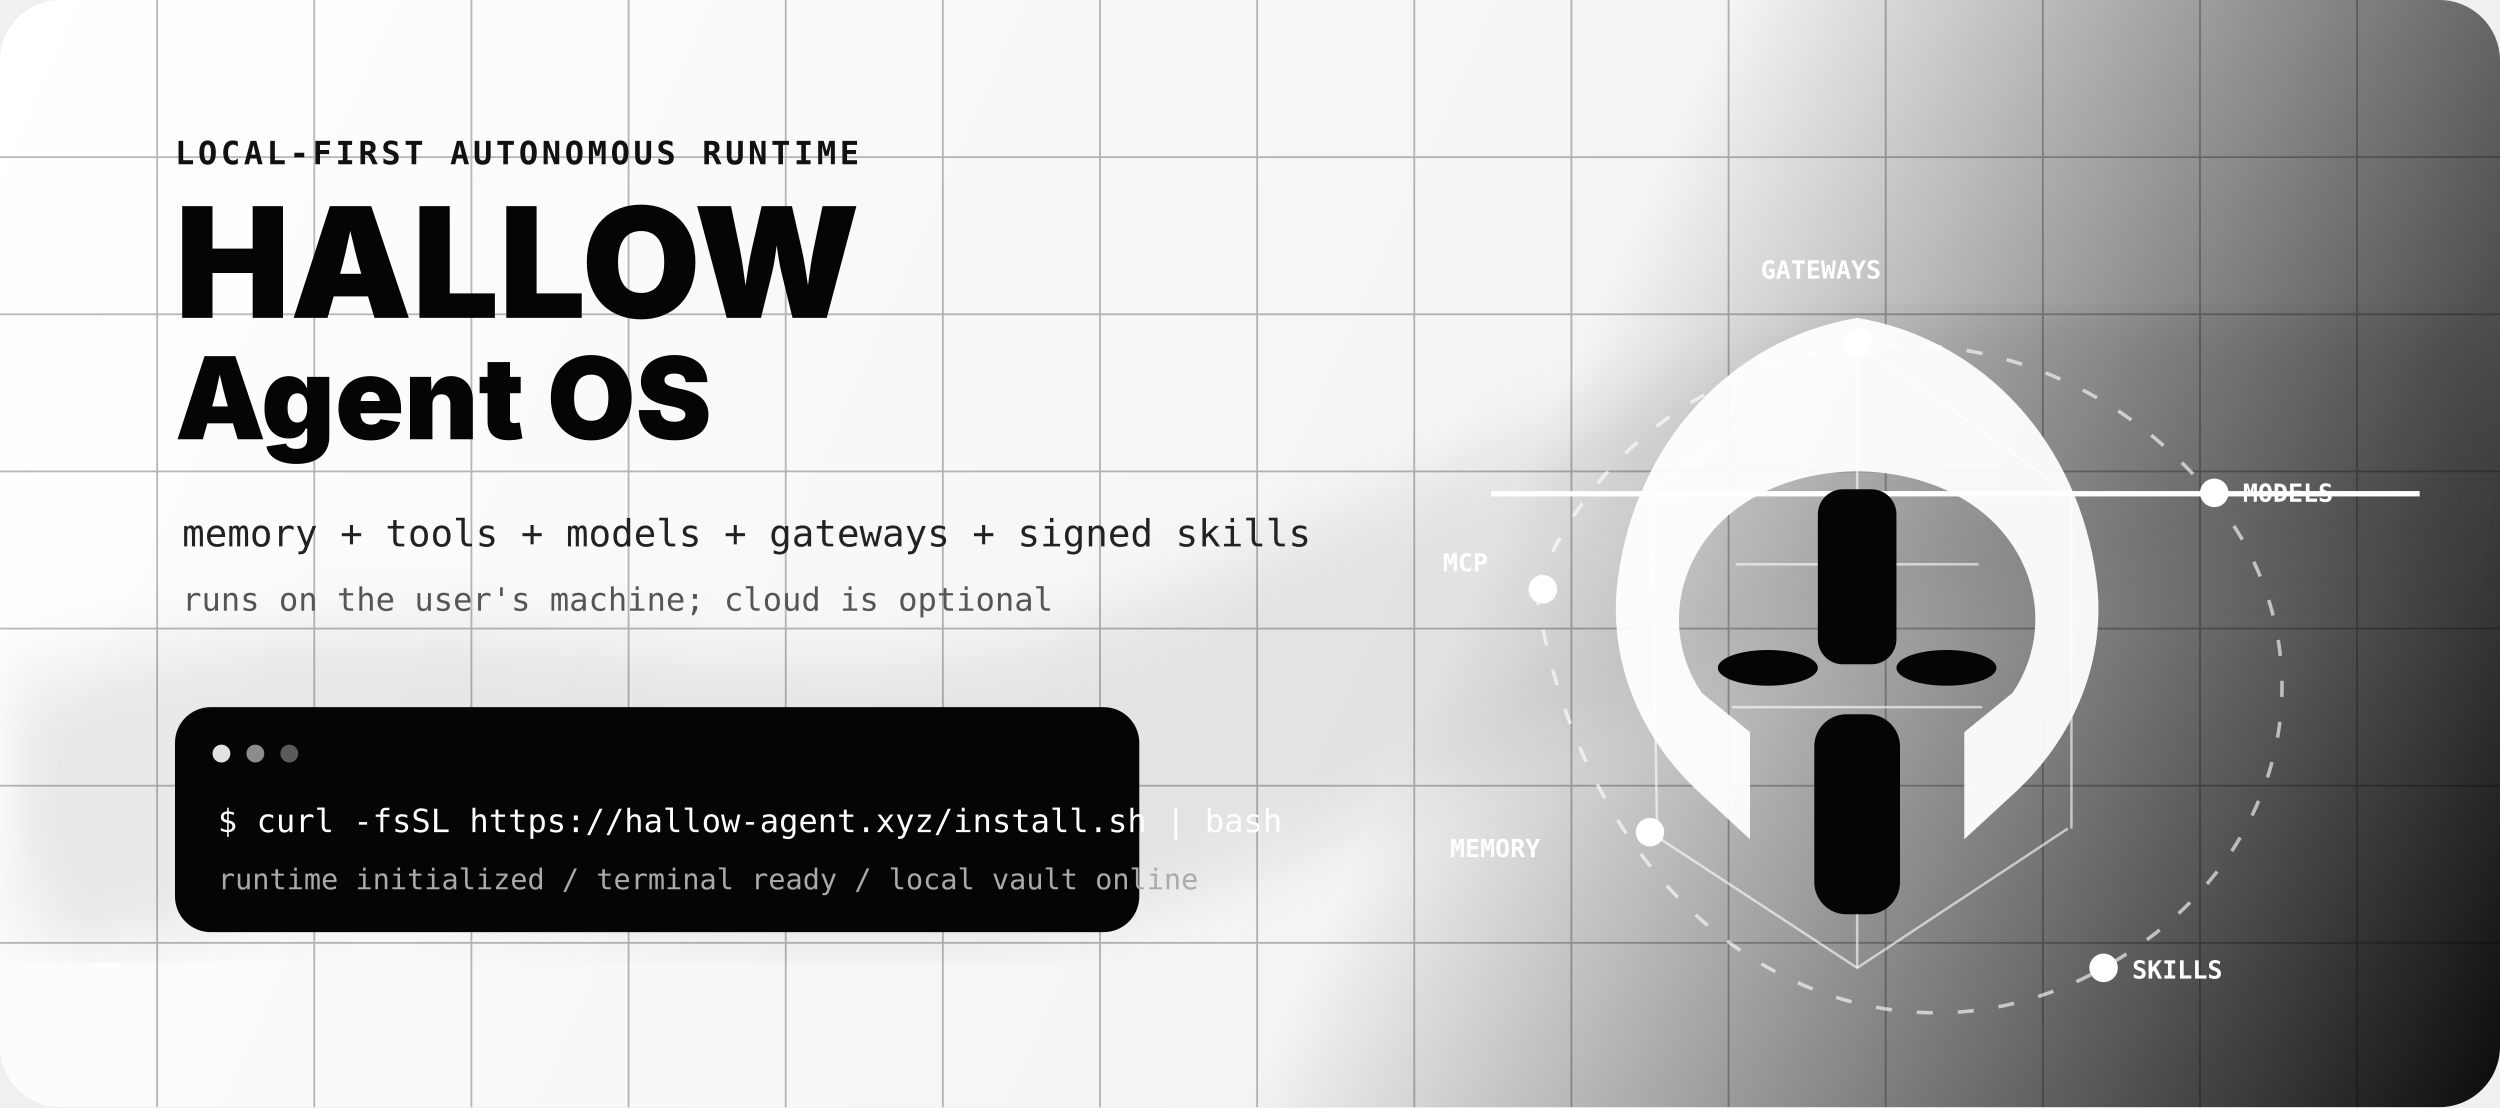
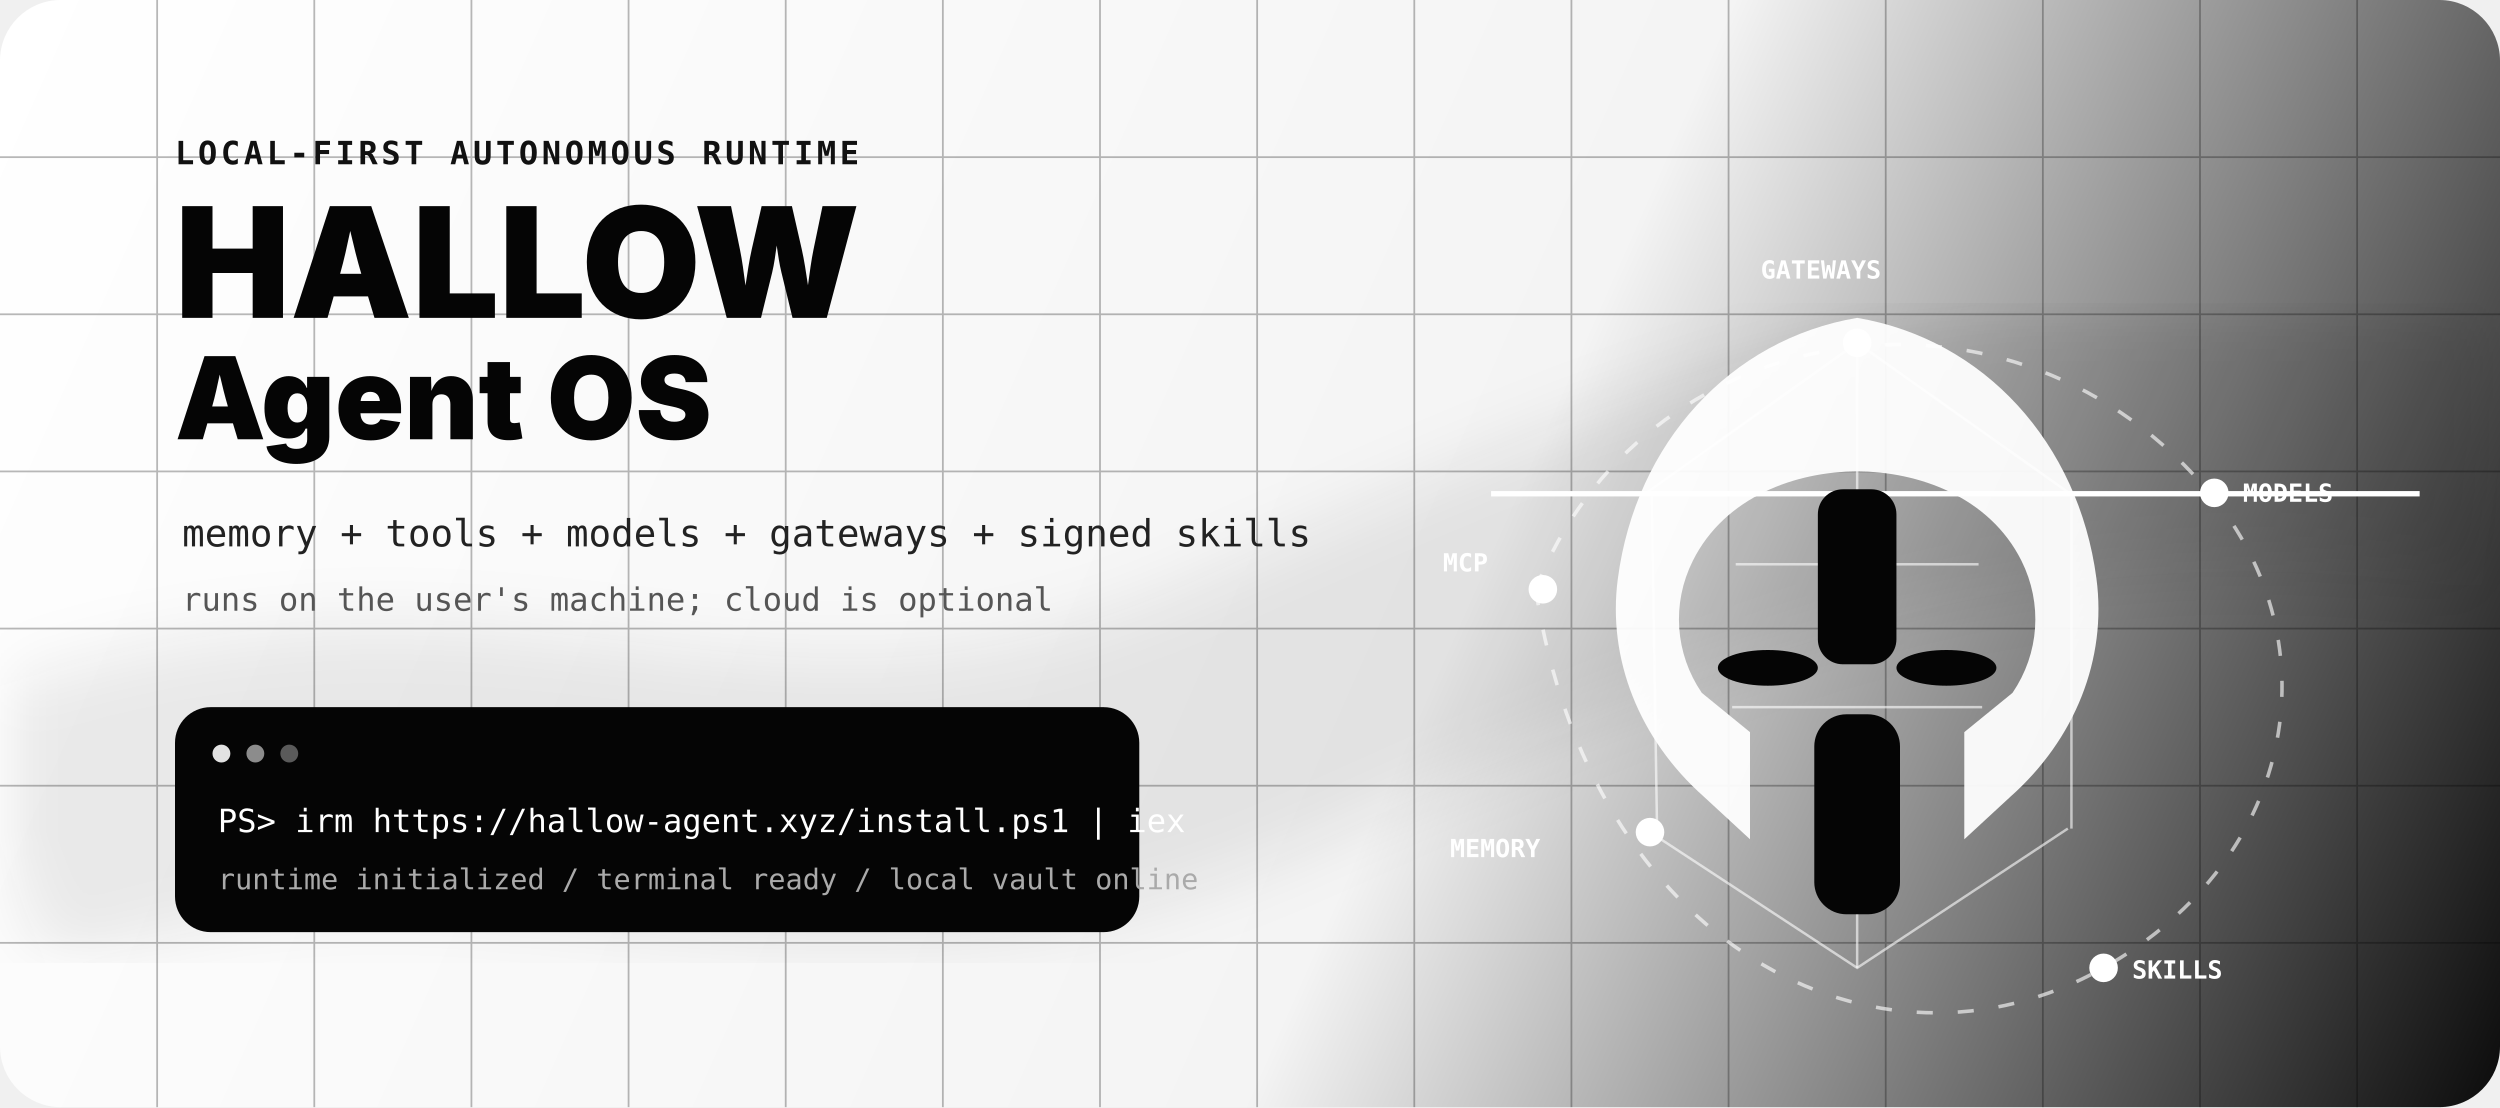
<svg xmlns="http://www.w3.org/2000/svg" width="1400" height="620" viewBox="0 0 1400 620" fill="none" role="img" aria-labelledby="title desc">
  <defs>
    <linearGradient id="bg" x1="0" y1="0" x2="1400" y2="620" gradientUnits="userSpaceOnUse">
      <stop stop-color="#ffffff" />
      <stop offset="0.58" stop-color="#f4f4f4" />
      <stop offset="1" stop-color="#0b0b0b" />
    </linearGradient>
    <radialGradient id="halo" cx="0" cy="0" r="1" gradientUnits="userSpaceOnUse" gradientTransform="translate(1050 280) rotate(90) scale(280 360)">
      <stop stop-color="#ffffff" stop-opacity="0.88" />
      <stop offset="0.48" stop-color="#ffffff" stop-opacity="0.24" />
      <stop offset="1" stop-color="#ffffff" stop-opacity="0" />
    </radialGradient>
    <filter id="soft" x="-30%" y="-30%" width="160%" height="160%" color-interpolation-filters="sRGB">
      <feGaussianBlur stdDeviation="18" />
    </filter>
    <style>
      .mono { font-family: "SFMono-Regular", "Cascadia Mono", Consolas, monospace; }
      .pulse { animation: pulse 3.8s ease-in-out infinite; transform-origin: center; }
      .pulse2 { animation: pulse 4.6s ease-in-out infinite; transform-origin: center; animation-delay: .65s; }
      .dash { stroke-dasharray: 9 14; animation: dash 20s linear infinite; }
      .scan { animation: scan 5.6s ease-in-out infinite; }
      @keyframes dash { to { stroke-dashoffset: -360; } }
      @keyframes pulse { 0%,100% { opacity: .32; transform: scale(1); } 50% { opacity: 1; transform: scale(1.08); } }
      @keyframes scan { 0%,100% { transform: translateY(-40px); opacity: .12; } 50% { transform: translateY(58px); opacity: .55; } }
    </style>
  </defs>
  <rect width="1400" height="620" rx="34" fill="url(#bg)" />
  <path d="M0 470 C290 360 420 525 700 400 C950 288 1120 210 1400 250" stroke="#111" stroke-opacity=".08" stroke-width="160" filter="url(#soft)" />
  <g opacity=".28">
    <path d="M0 88H1400M0 176H1400M0 264H1400M0 352H1400M0 440H1400M0 528H1400" stroke="#000" />
    <path d="M88 0V620M176 0V620M264 0V620M352 0V620M440 0V620M528 0V620M616 0V620M704 0V620M792 0V620M880 0V620M968 0V620M1056 0V620M1144 0V620M1232 0V620M1320 0V620" stroke="#000" />
  </g>
  <g transform="translate(98 92)">
    <text x="0" y="0" class="mono" fill="#111" font-size="18" font-weight="700" letter-spacing="2">LOCAL-FIRST AUTONOMOUS RUNTIME</text>
    <text x="0" y="86" fill="#050505" font-family="Inter, Arial, sans-serif" font-size="86" font-weight="900">HALLOW</text>
    <text x="0" y="154" fill="#050505" font-family="Inter, Arial, sans-serif" font-size="64" font-weight="850">Agent OS</text>
    <text x="4" y="214" class="mono" fill="#222" font-size="21">memory + tools + models + gateways + signed skills</text>
    <text x="4" y="250" class="mono" fill="#555" font-size="18">runs on the user's machine; cloud is optional</text>
    <g transform="translate(0 304)">
      <rect x="0" y="0" width="540" height="126" rx="20" fill="#050505" />
      <circle cx="26" cy="26" r="5" fill="#fff" opacity=".88" />
      <circle cx="45" cy="26" r="5" fill="#fff" opacity=".54" />
      <circle cx="64" cy="26" r="5" fill="#fff" opacity=".34" />
-       <text x="24" y="70" class="mono" fill="#fff" font-size="18">$ curl -fsSL https://hallow-agent.xyz/install.sh | bash</text>
+       <text x="24" y="70" class="mono" fill="#fff" font-size="18">PS&gt; irm https://hallow-agent.xyz/install.ps1 | iex</text>
      <text x="24" y="102" class="mono" fill="#aaa" font-size="16">runtime initialized / terminal ready / local vault online</text>
    </g>
  </g>
  <g transform="translate(740 70)">
    <circle cx="300" cy="245" r="250" fill="url(#halo)" />
    <path class="dash" d="M120 260 C178 110 380 72 494 202 C568 286 548 410 438 472 C310 544 150 458 120 260Z" stroke="#fff" stroke-width="2" opacity=".62" />
    <g class="scan">
      <rect x="95" y="205" width="520" height="3" fill="#fff" />
    </g>
    <g stroke="#fff" stroke-opacity=".6" stroke-width="1.4">
      <path d="M184 396L300 472L418 394M182 206L300 122L420 207M188 398L185 208M420 394L420 208" />
      <path d="M300 122V222M300 472V360M232 246H368M230 326H370" />
    </g>
    <g fill="#fff">
      <path d="M300 108C229 120 176 178 166 254C160 299 178 344 214 376L240 400V340L213 318C198 296 196 268 208 244C226 208 266 194 300 194C334 194 374 208 392 244C404 268 402 296 387 318L360 340V400L386 376C422 344 440 299 434 254C424 178 371 120 300 108Z" opacity=".94" />
      <rect x="278" y="204" width="44" height="98" rx="14" fill="#050505" />
      <ellipse cx="250" cy="304" rx="28" ry="10" fill="#050505" />
      <ellipse cx="350" cy="304" rx="28" ry="10" fill="#050505" />
      <rect x="276" y="330" width="48" height="112" rx="18" fill="#050505" />
    </g>
    <g class="mono" font-size="14" font-weight="700">
      <g class="pulse">
        <circle cx="124" cy="260" r="8" fill="#fff" />
        <text x="68" y="250" fill="#fff">MCP</text>
      </g>
      <g class="pulse2">
        <circle cx="500" cy="206" r="8" fill="#fff" />
        <text x="516" y="211" fill="#fff">MODELS</text>
      </g>
      <g class="pulse">
        <circle cx="438" cy="472" r="8" fill="#fff" />
        <text x="454" y="478" fill="#fff">SKILLS</text>
      </g>
      <g class="pulse2">
        <circle cx="184" cy="396" r="8" fill="#fff" />
        <text x="72" y="410" fill="#fff">MEMORY</text>
      </g>
      <g class="pulse">
        <circle cx="300" cy="122" r="8" fill="#fff" />
        <text x="246" y="86" fill="#fff">GATEWAYS</text>
      </g>
    </g>
  </g>
</svg>
